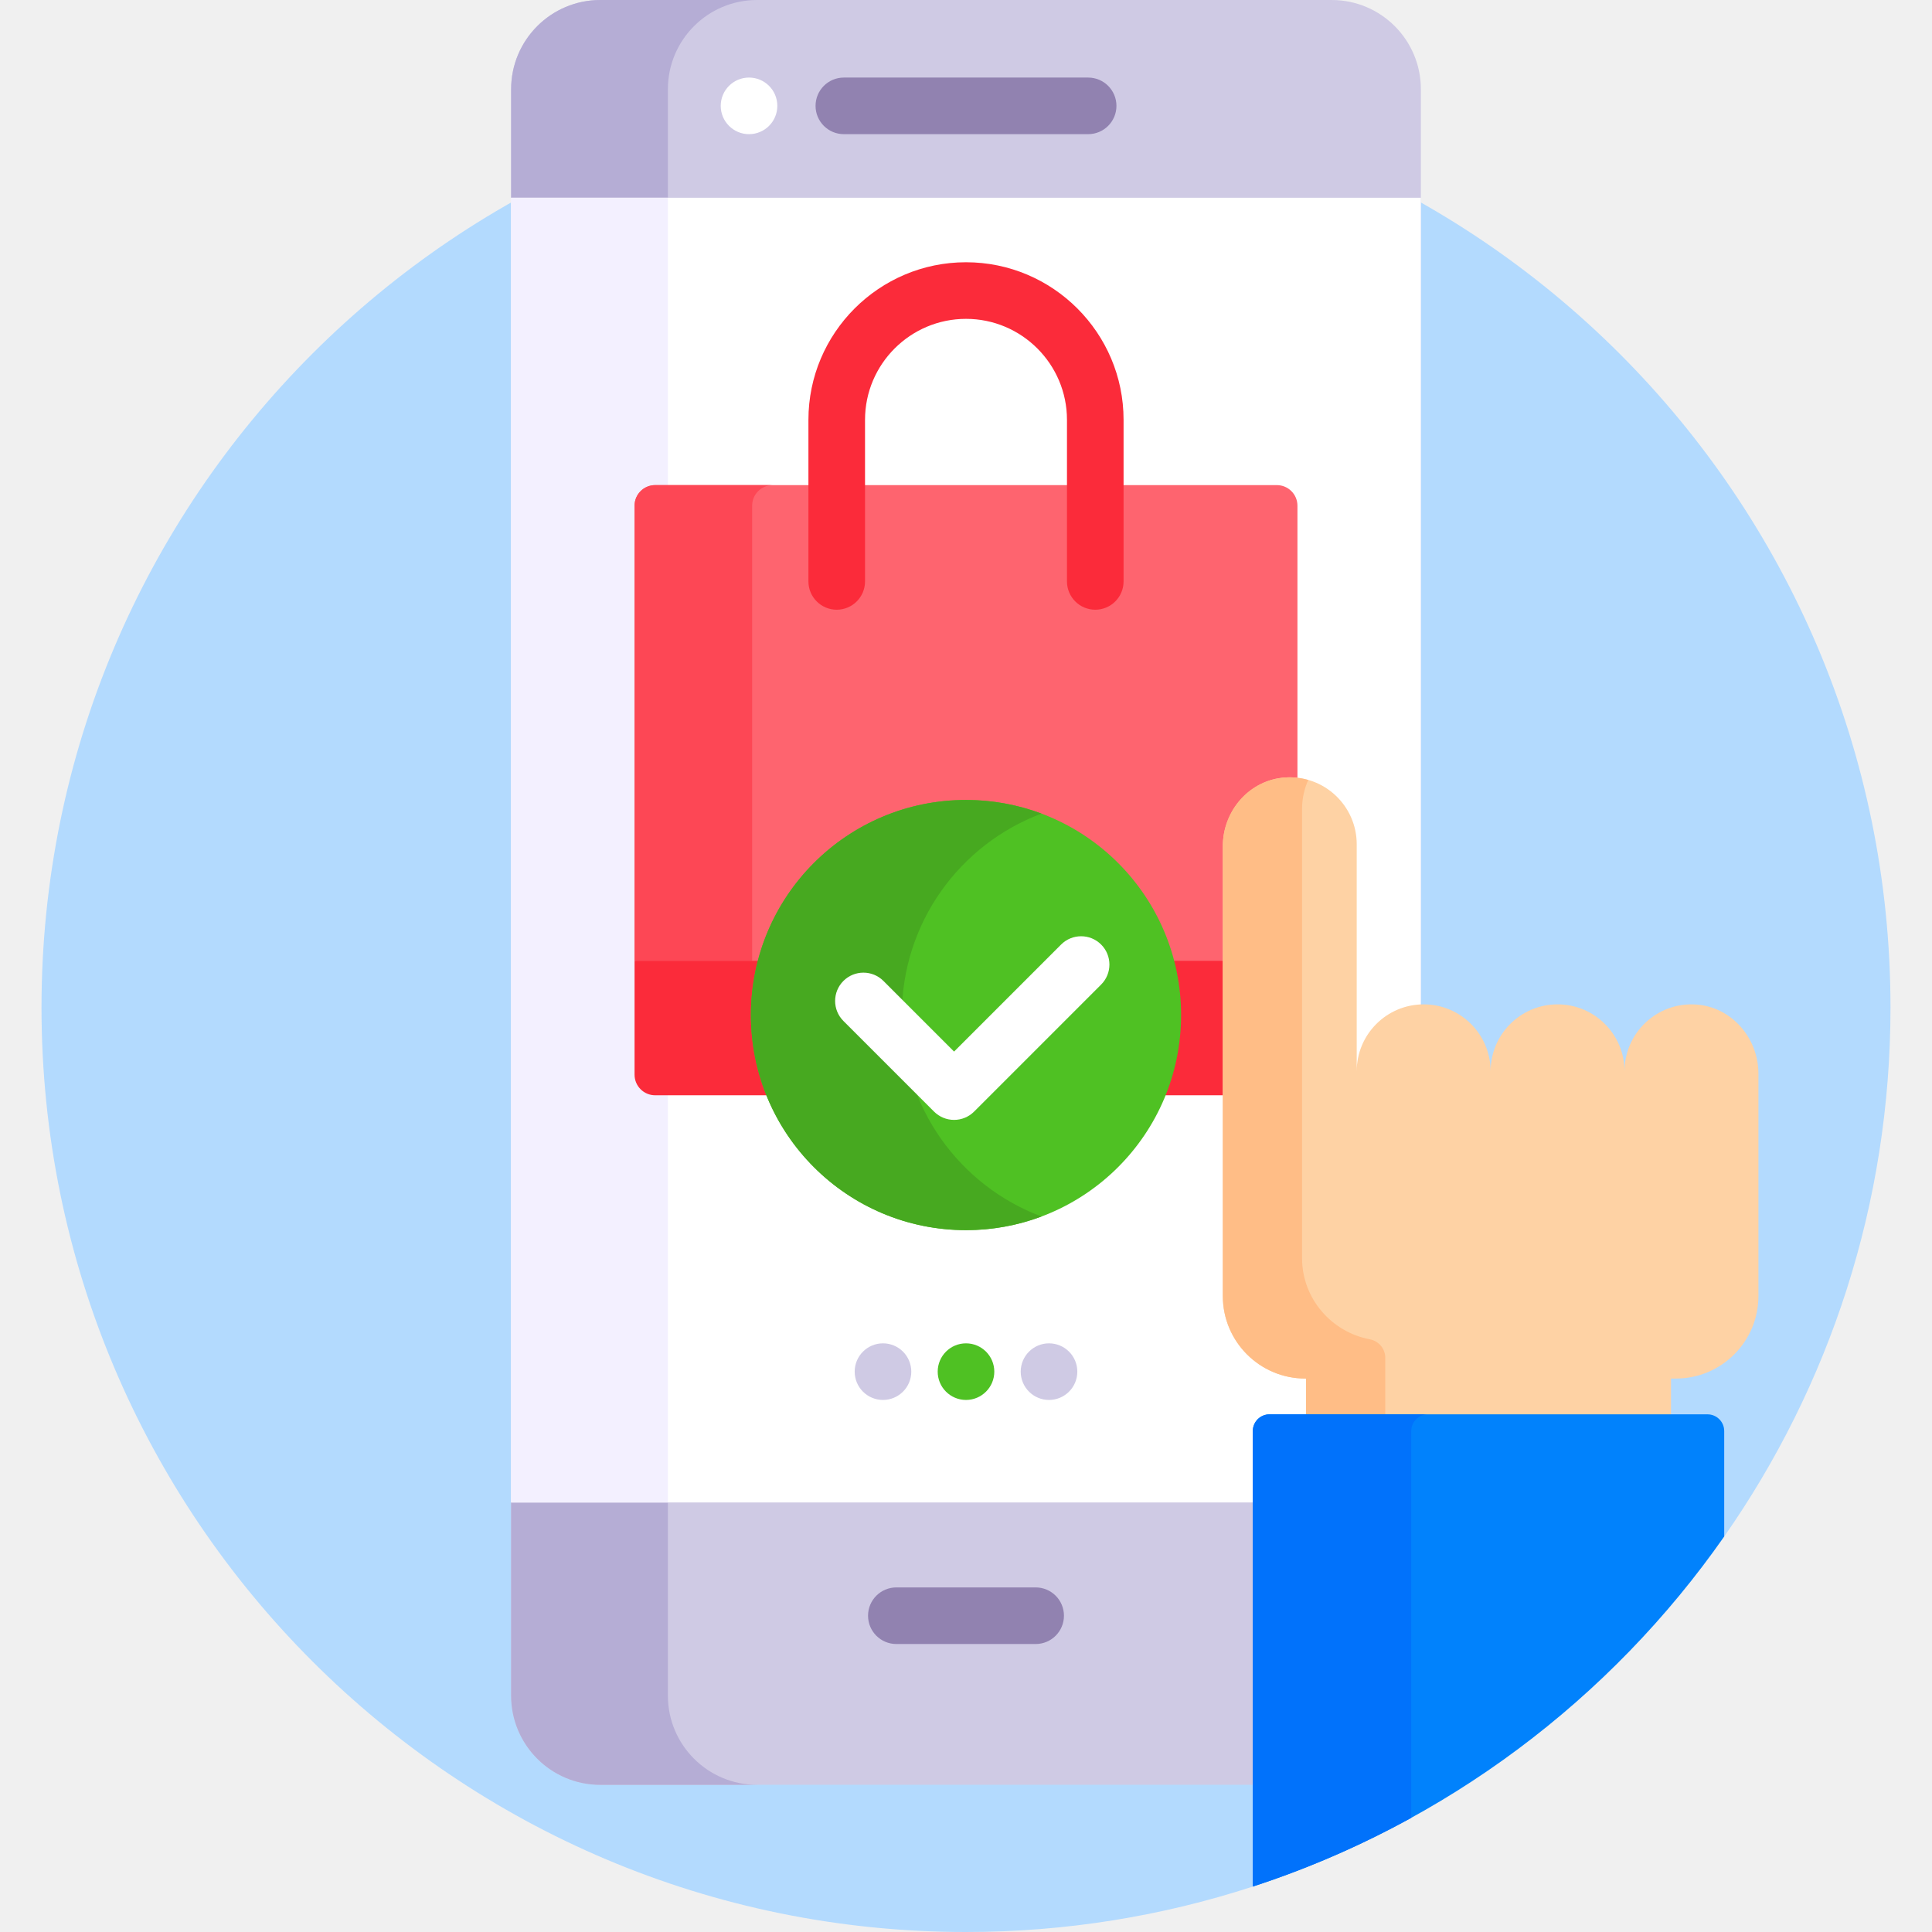
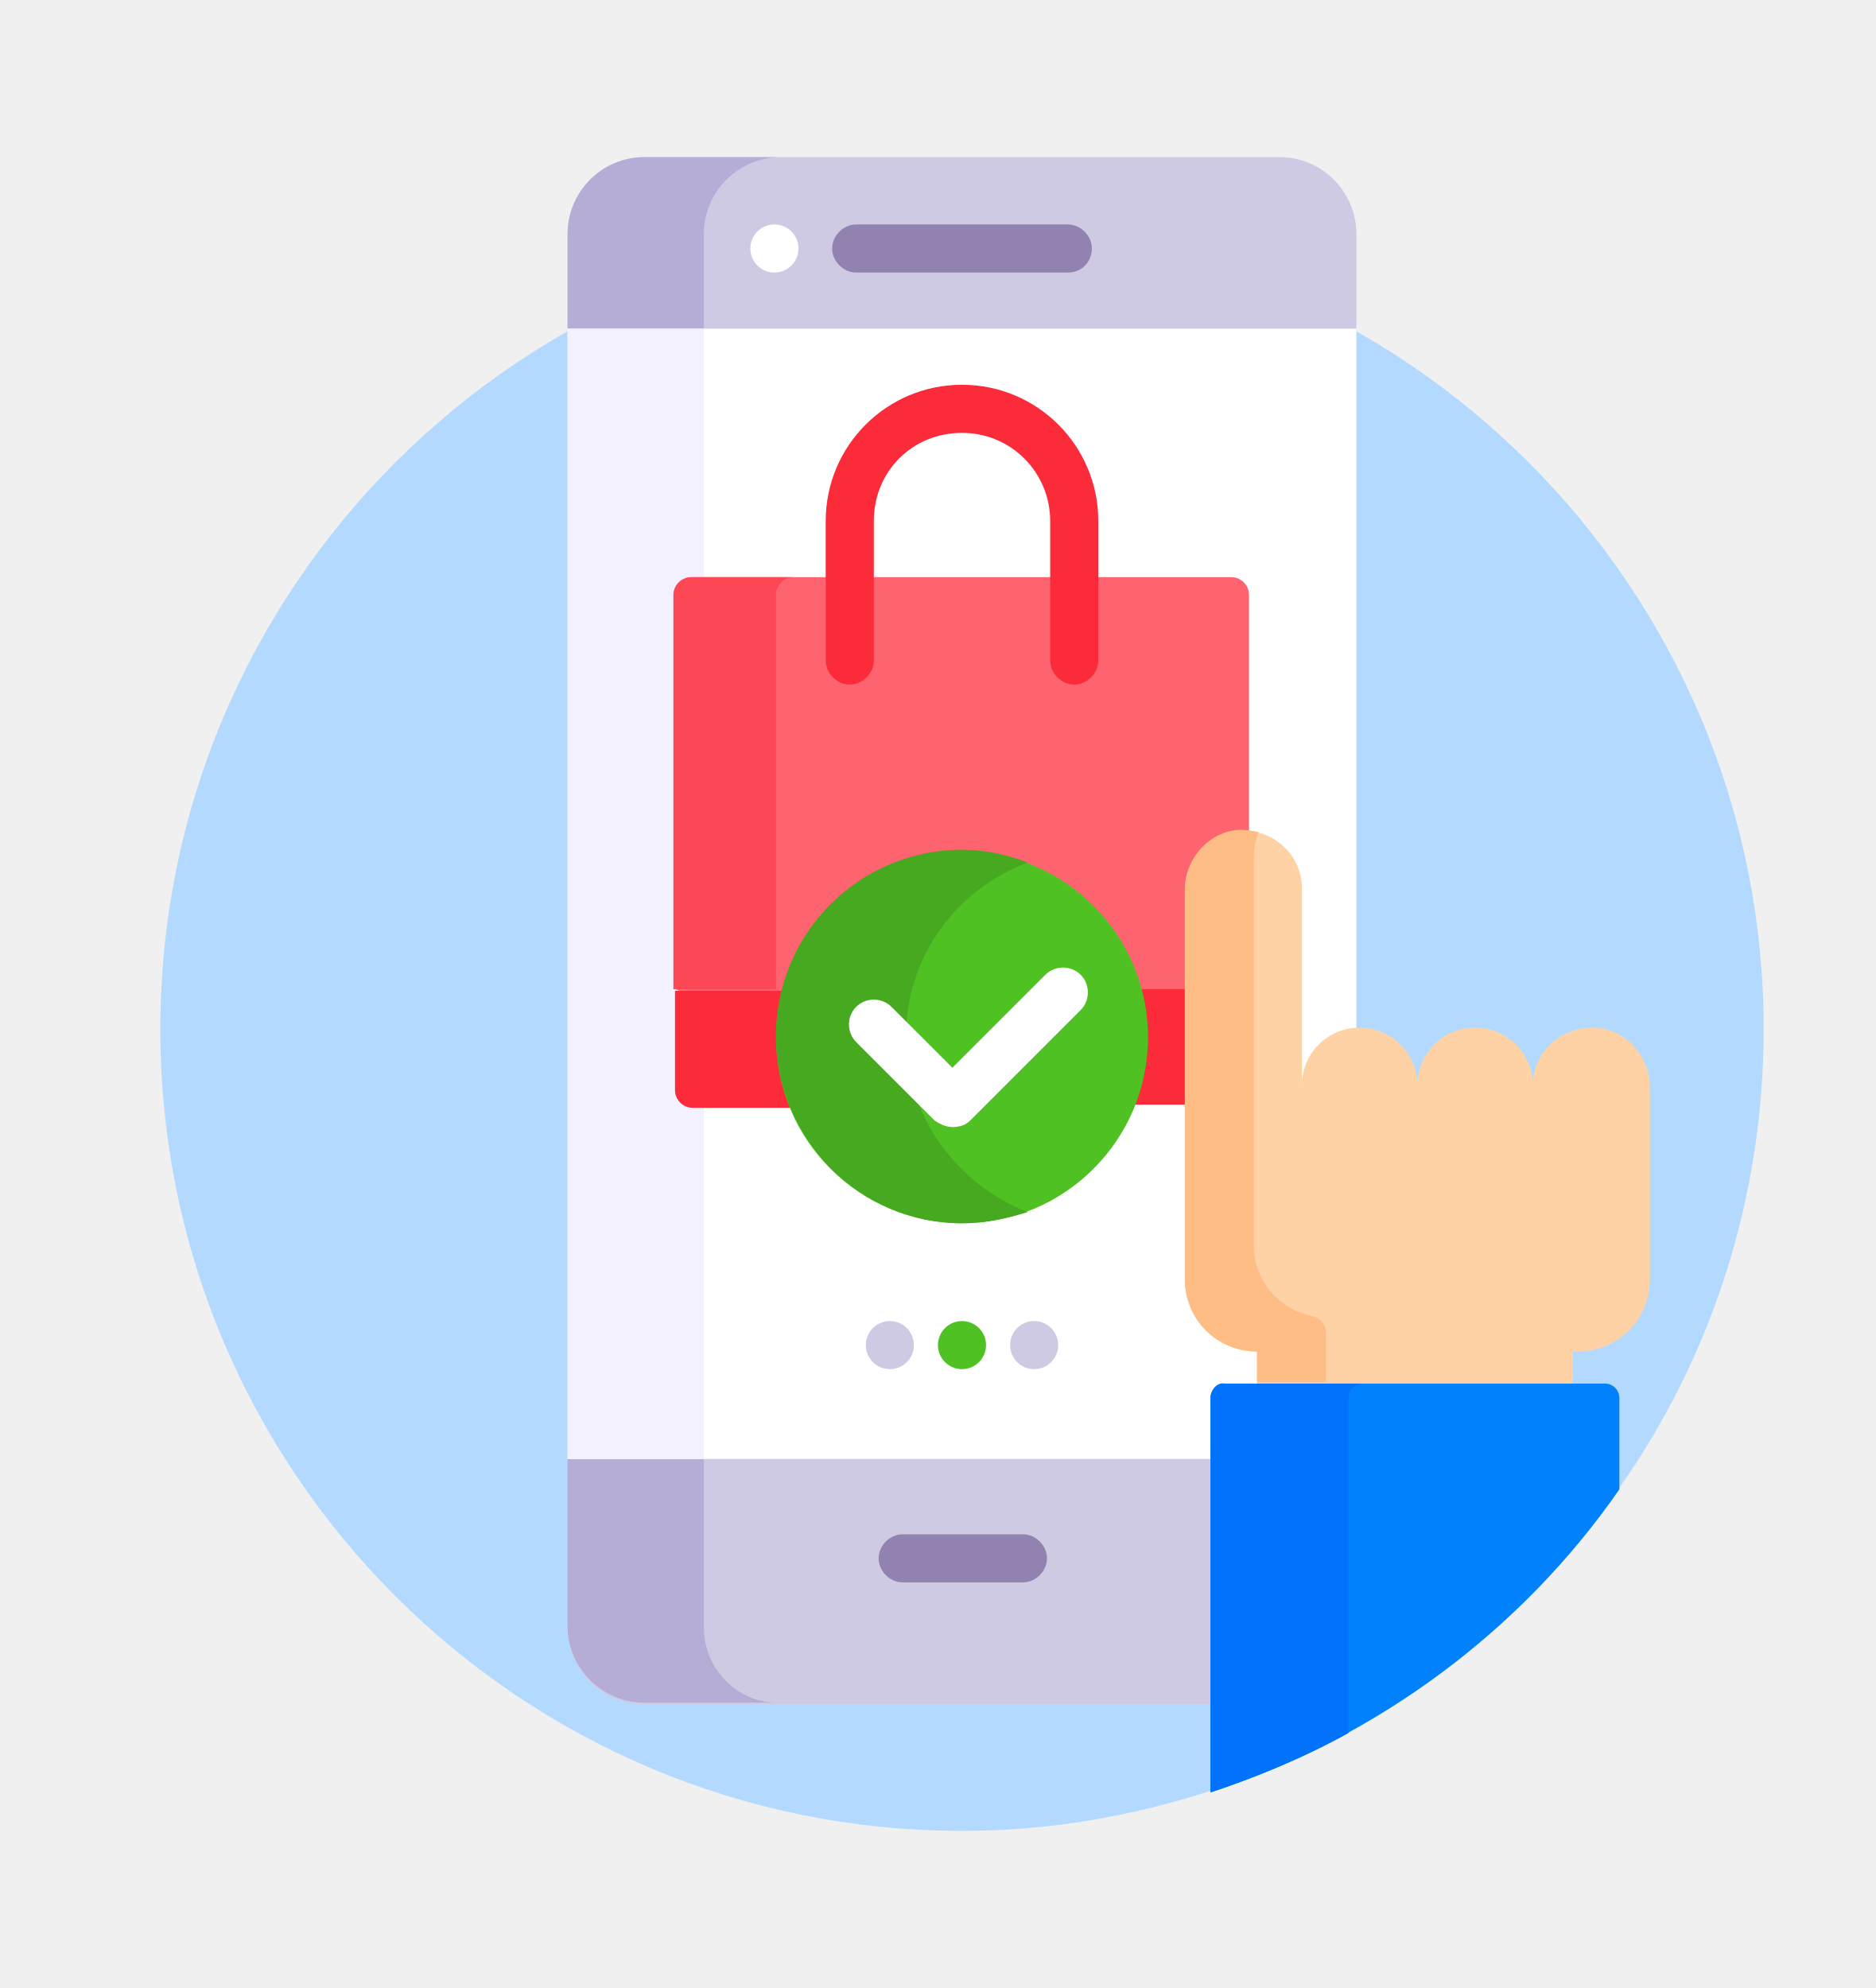
- <svg xmlns="http://www.w3.org/2000/svg" id="Capa_1" enable-background="new 0 0 512 512" height="512" viewBox="0 0 512 512" width="512">
+ <svg xmlns="http://www.w3.org/2000/svg" version="1.1" id="Capa_1" x="0px" y="0px" width="117px" height="124px" viewBox="0 0 117 124" style="enable-background:new 0 0 117 124;" xml:space="preserve">
+   <style type="text/css">
+ 	.st0{fill:#B3DAFE;}
+ 	.st1{fill:#CFCAE4;}
+ 	.st2{fill:#B5ADD5;}
+ 	.st3{fill:#FFFFFF;}
+ 	.st4{fill:#F3F0FF;}
+ 	.st5{fill:#FE646F;}
+ 	.st6{fill:#9182B0;}
+ 	.st7{fill:#FD4755;}
+ 	.st8{fill:#FB2B3A;}
+ 	.st9{fill:#4FC123;}
+ 	.st10{fill:#47A920;}
+ 	.st11{fill:#FED2A4;}
+ 	.st12{fill:#FFBD86;}
+ 	.st13{fill:#0182FC;}
+ 	.st14{fill:#0172FB;}
+ </style>
  <g>
-     <path d="m256 22c-135.31 0-245 109.69-245 245s109.69 245 245 245c26.536 0 52.079-4.236 76.01-12.039l1-.743v-119.975c0-1.892 1.539-3.43 3.43-3.43h116.063c1.892 0 3.43 1.538 3.43 3.43v28.691l1-.743c27.766-39.722 44.067-88.05 44.067-140.191 0-135.31-109.69-245-245-245z" fill="#b3dafe" />
+     <path class="st0" d="M60,14.2c-27.6,0-50,22.4-50,50s22.4,50,50,50c5.4,0,10.6-0.9,15.5-2.5l0.2-0.2V87.2c0-0.4,0.3-0.7,0.7-0.7   h23.7c0.4,0,0.7,0.3,0.7,0.7V93l0.2-0.2c5.7-8.1,9-18,9-28.6C110,36.6,87.6,14.2,60,14.2z" />
    <g>
      <g>
        <g>
          <g>
-             <path d="m159.091 0h193.818c13.054 0 23.636 10.582 23.636 23.636v425.727c0 13.054-10.582 23.636-23.636 23.636h-193.818c-13.054 0-23.636-10.582-23.636-23.636v-425.727c0-13.054 10.582-23.636 23.636-23.636z" fill="#cfcae4" />
-             <g fill="#b5add5">
-               <path d="m177 449.364v-51.197h-41.545v51.197c0 13.054 10.582 23.636 23.636 23.636h41.545c-13.054 0-23.636-10.583-23.636-23.636z" />
-               <path d="m177 52.408v-28.772c0-13.054 10.582-23.636 23.636-23.636h-41.545c-13.054 0-23.636 10.582-23.636 23.636v28.771h41.545z" />
+             <path class="st1" d="M40.2,9.8h39.6c2.7,0,4.8,2.2,4.8,4.8v86.9c0,2.7-2.2,4.8-4.8,4.8H40.2c-2.7,0-4.8-2.2-4.8-4.8V14.6       C35.4,11.9,37.6,9.8,40.2,9.8L40.2,9.8z" />
+             <g>
+               <path class="st2" d="M43.9,101.5V91h-8.5v10.4c0,2.7,2.2,4.8,4.8,4.8h8.5C46,106.3,43.9,104.1,43.9,101.5z" />
+               <path class="st2" d="M43.9,20.5v-5.9c0-2.7,2.2-4.8,4.8-4.8h-8.5c-2.7,0-4.8,2.2-4.8,4.8v5.9L43.9,20.5L43.9,20.5z" />
            </g>
-             <path d="m135.455 52.408h241.091v345.76h-241.091z" fill="#fff" transform="matrix(-1 0 0 -1 512 450.575)" />
-             <path d="m135.455 52.408h41.545v345.76h-41.545z" fill="#f3f0ff" />
-             <path d="m325.06 224.351c0-9.142 6.864-16.747 15.625-17.314.375-.024.747-.036 1.116-.036.69 0 1.367.055 2.036.136v-73.117c0-3.016-2.445-5.461-5.461-5.461h-164.752c-3.016 0-5.461 2.445-5.461 5.461v120.61l2.925 1h30.537c6.012-24.442 28.104-42.63 54.375-42.63s48.363 18.188 54.375 42.63h14.685z" fill="#fe646f" />
+             <path class="st3" d="M84.6,91H35.4V20.5h49.2L84.6,91z" />
+             <path class="st4" d="M35.4,20.5h8.5V91h-8.5V20.5z" />
+             <path class="st5" d="M74.1,55.5c0-1.9,1.4-3.4,3.2-3.5c0.1,0,0.2,0,0.2,0c0.1,0,0.3,0,0.4,0V37.1c0-0.6-0.5-1.1-1.1-1.1H43.2       c-0.6,0-1.1,0.5-1.1,1.1v24.6l0.6,0.2h6.2c1.2-5,5.7-8.7,11.1-8.7s9.9,3.7,11.1,8.7h3V55.5z" />
          </g>
          <g>
-             <path d="m274.459 435.681h-36.918c-4.142 0-7.5-3.357-7.5-7.5s3.358-7.5 7.5-7.5h36.918c4.142 0 7.5 3.357 7.5 7.5s-3.358 7.5-7.5 7.5z" fill="#9182b0" />
+             <path class="st6" d="M63.8,98.7h-7.5c-0.8,0-1.5-0.7-1.5-1.5c0-0.8,0.7-1.5,1.5-1.5h7.5c0.8,0,1.5,0.7,1.5,1.5       C65.3,98,64.6,98.7,63.8,98.7z" />
          </g>
        </g>
      </g>
    </g>
    <g>
-       <path d="m199.326 134.02c0-3.016 2.445-5.461 5.461-5.461h-31.163c-3.016 0-5.461 2.445-5.461 5.461v120.61h31.163z" fill="#fd4755" />
-       <g fill="#fb2b3a">
-         <path d="m200 269c0-4.967.658-9.782 1.877-14.37h-33.714v30.168c0 3.016 2.445 5.461 5.461 5.461h30.579c-2.702-6.56-4.203-13.736-4.203-21.259z" />
-         <path d="m325.06 290.259v-35.629h-14.937c1.219 4.589 1.877 9.403 1.877 14.37 0 7.523-1.501 14.699-4.203 21.259z" />
+       <path class="st7" d="M48.4,37.1c0-0.6,0.5-1.1,1.1-1.1h-6.4c-0.6,0-1.1,0.5-1.1,1.1v24.6h6.4V37.1z" />
+       <g>
+         <path class="st8" d="M48.6,64.7c0-1,0.1-2,0.4-2.9h-6.9v6.2c0,0.6,0.5,1.1,1.1,1.1h6.2C48.9,67.7,48.6,66.2,48.6,64.7L48.6,64.7z     " />
+         <path class="st8" d="M74.1,69v-7.3h-3c0.2,0.9,0.4,1.9,0.4,2.9c0,1.5-0.3,3-0.9,4.3H74.1z" />
      </g>
      <g>
-         <path d="m290.258 161.581c-4.142 0-7.5-3.357-7.5-7.5v-42.822c0-14.755-12.004-26.759-26.758-26.759s-26.758 12.004-26.758 26.759v42.822c0 4.143-3.358 7.5-7.5 7.5s-7.5-3.357-7.5-7.5v-42.822c0-23.026 18.733-41.759 41.758-41.759s41.758 18.732 41.758 41.759v42.822c0 4.143-3.358 7.5-7.5 7.5z" fill="#fb2b3a" />
+         <path class="st8" d="M67,42.7c-0.8,0-1.5-0.7-1.5-1.5v-8.7c0-3-2.4-5.5-5.5-5.5s-5.5,2.4-5.5,5.5v8.7c0,0.8-0.7,1.5-1.5,1.5     s-1.5-0.7-1.5-1.5v-8.7c0-4.7,3.8-8.5,8.5-8.5s8.5,3.8,8.5,8.5v8.7C68.5,42,67.8,42.7,67,42.7z" />
      </g>
    </g>
    <g>
      <g>
-         <circle cx="256" cy="269" fill="#4fc123" r="57" />
+         <circle class="st9" cx="60" cy="64.7" r="11.6" />
      </g>
      <g>
-         <path d="m239 269c0-24.441 15.387-45.282 37-53.383-6.224-2.333-12.961-3.617-20-3.617-31.48 0-57 25.52-57 57s25.52 57 57 57c7.039 0 13.776-1.284 20-3.617-21.613-8.101-37-28.942-37-53.383z" fill="#47a920" />
+         <path class="st10" d="M56.5,64.7c0-5,3.1-9.2,7.6-10.9C62.8,53.3,61.4,53,60,53c-6.4,0-11.6,5.2-11.6,11.6S53.6,76.3,60,76.3     c1.4,0,2.8-0.3,4.1-0.7C59.7,73.9,56.5,69.6,56.5,64.7z" />
      </g>
      <g>
-         <path d="m252.839 296.784c-1.989 0-3.897-.79-5.303-2.196l-24.023-24.023c-2.929-2.93-2.929-7.678 0-10.607 2.929-2.928 7.678-2.928 10.606 0l18.72 18.721 28.366-28.367c2.929-2.928 7.678-2.928 10.606 0 2.929 2.93 2.929 7.678 0 10.607l-33.669 33.67c-1.406 1.405-3.313 2.195-5.303 2.195z" fill="#fff" />
+         <path class="st3" d="M59.4,70.3c-0.4,0-0.8-0.2-1.1-0.4L53.4,65c-0.6-0.6-0.6-1.6,0-2.2c0.6-0.6,1.6-0.6,2.2,0l3.8,3.8l5.8-5.8     c0.6-0.6,1.6-0.6,2.2,0c0.6,0.6,0.6,1.6,0,2.2l-6.9,6.9C60.2,70.2,59.8,70.3,59.4,70.3z" />
      </g>
    </g>
    <g>
-       <path d="m288.369 35.554h-64.738c-4.142 0-7.5-3.357-7.5-7.5s3.358-7.5 7.5-7.5h64.738c4.142 0 7.5 3.357 7.5 7.5s-3.358 7.5-7.5 7.5z" fill="#9182b0" />
+       <path class="st6" d="M66.6,17H53.4c-0.8,0-1.5-0.7-1.5-1.5c0-0.8,0.7-1.5,1.5-1.5h13.2c0.8,0,1.5,0.7,1.5,1.5    C68.1,16.3,67.5,17,66.6,17z" />
    </g>
    <g>
-       <path d="m449.439 266.205c-10.334-.669-18.924 7.514-18.924 17.704 0-9.799-7.944-17.743-17.742-17.743-9.799 0-17.743 7.944-17.743 17.743 0-9.799-7.944-17.743-17.743-17.743-9.798 0-17.742 7.943-17.742 17.741v-60.166c0-10.19-8.59-18.373-18.924-17.704-9.43.611-16.561 8.862-16.561 18.312v119.11c0 12.079 9.792 21.871 21.871 21.871h.184v10.483h96.714v-10.483h1.301c12.079 0 21.871-9.792 21.871-21.871v-58.943c-.001-9.449-7.132-17.7-16.562-18.311z" fill="#fed2a4" />
-       <path d="m346.114 365.331v9.483h21v-14.975c0-2.423-1.745-4.465-4.125-4.917-10.143-1.927-17.93-10.813-17.93-21.483v-119.11c0-2.691.595-5.276 1.64-7.623-2.494-.716-5.2-.93-8.021-.432-8.55 1.508-14.619 9.216-14.619 17.898v119.29c0 12.079 9.792 21.871 21.871 21.871h.184z" fill="#ffbd86" />
-       <path d="m456.933 407.191v-27.948c0-2.447-1.983-4.43-4.43-4.43h-116.063c-2.447 0-4.43 1.983-4.43 4.43v120.718c51.073-16.653 94.766-49.627 124.923-92.77z" fill="#0182fc" />
-       <path d="m332.01 379.243v120.718c14.652-4.778 28.698-10.893 41.99-18.213v-102.505c0-2.447 1.983-4.43 4.43-4.43h-41.99c-2.447 0-4.43 1.984-4.43 4.43z" fill="#0172fb" />
+       <path class="st11" d="M99.5,64.1c-2.1-0.1-3.9,1.5-3.9,3.6c0-2-1.6-3.6-3.6-3.6c-2,0-3.6,1.6-3.6,3.6c0-2-1.6-3.6-3.6-3.6    c-2,0-3.6,1.6-3.6,3.6V55.4c0-2.1-1.8-3.7-3.9-3.6c-1.9,0.1-3.4,1.8-3.4,3.7v24.3c0,2.5,2,4.5,4.5,4.5h0v2.1h19.7v-2.1h0.3    c2.5,0,4.5-2,4.5-4.5v-12C102.9,65.9,101.4,64.2,99.5,64.1L99.5,64.1z" />
+       <path class="st12" d="M78.4,84.3v1.9h4.3v-3.1c0-0.5-0.4-0.9-0.8-1c-2.1-0.4-3.7-2.2-3.7-4.4V53.5c0-0.5,0.1-1.1,0.3-1.6    c-0.5-0.1-1.1-0.2-1.6-0.1c-1.7,0.3-3,1.9-3,3.7v24.3C73.9,82.3,75.9,84.3,78.4,84.3L78.4,84.3L78.4,84.3z" />
+       <path class="st13" d="M101,92.9v-5.7c0-0.5-0.4-0.9-0.9-0.9H76.4c-0.5,0-0.9,0.4-0.9,0.9v24.6C85.9,108.4,94.9,101.7,101,92.9z" />
+       <path class="st14" d="M75.5,87.2v24.6c3-1,5.9-2.2,8.6-3.7V87.2c0-0.5,0.4-0.9,0.9-0.9h-8.6C75.9,86.2,75.5,86.7,75.5,87.2    L75.5,87.2z" />
    </g>
-     <circle cx="198.5" cy="28.054" fill="#fff" r="7.5" />
+     <circle class="st3" cx="48.3" cy="15.5" r="1.5" />
    <g>
-       <circle cx="234" cy="363.5" fill="#cfcae4" r="7.5" />
-       <circle cx="256" cy="363.5" fill="#4fc123" r="7.5" />
-       <circle cx="278" cy="363.5" fill="#cfcae4" r="7.5" />
+       <circle class="st1" cx="55.5" cy="83.9" r="1.5" />
+       <circle class="st9" cx="60" cy="83.9" r="1.5" />
+       <circle class="st1" cx="64.5" cy="83.9" r="1.5" />
    </g>
  </g>
</svg>
